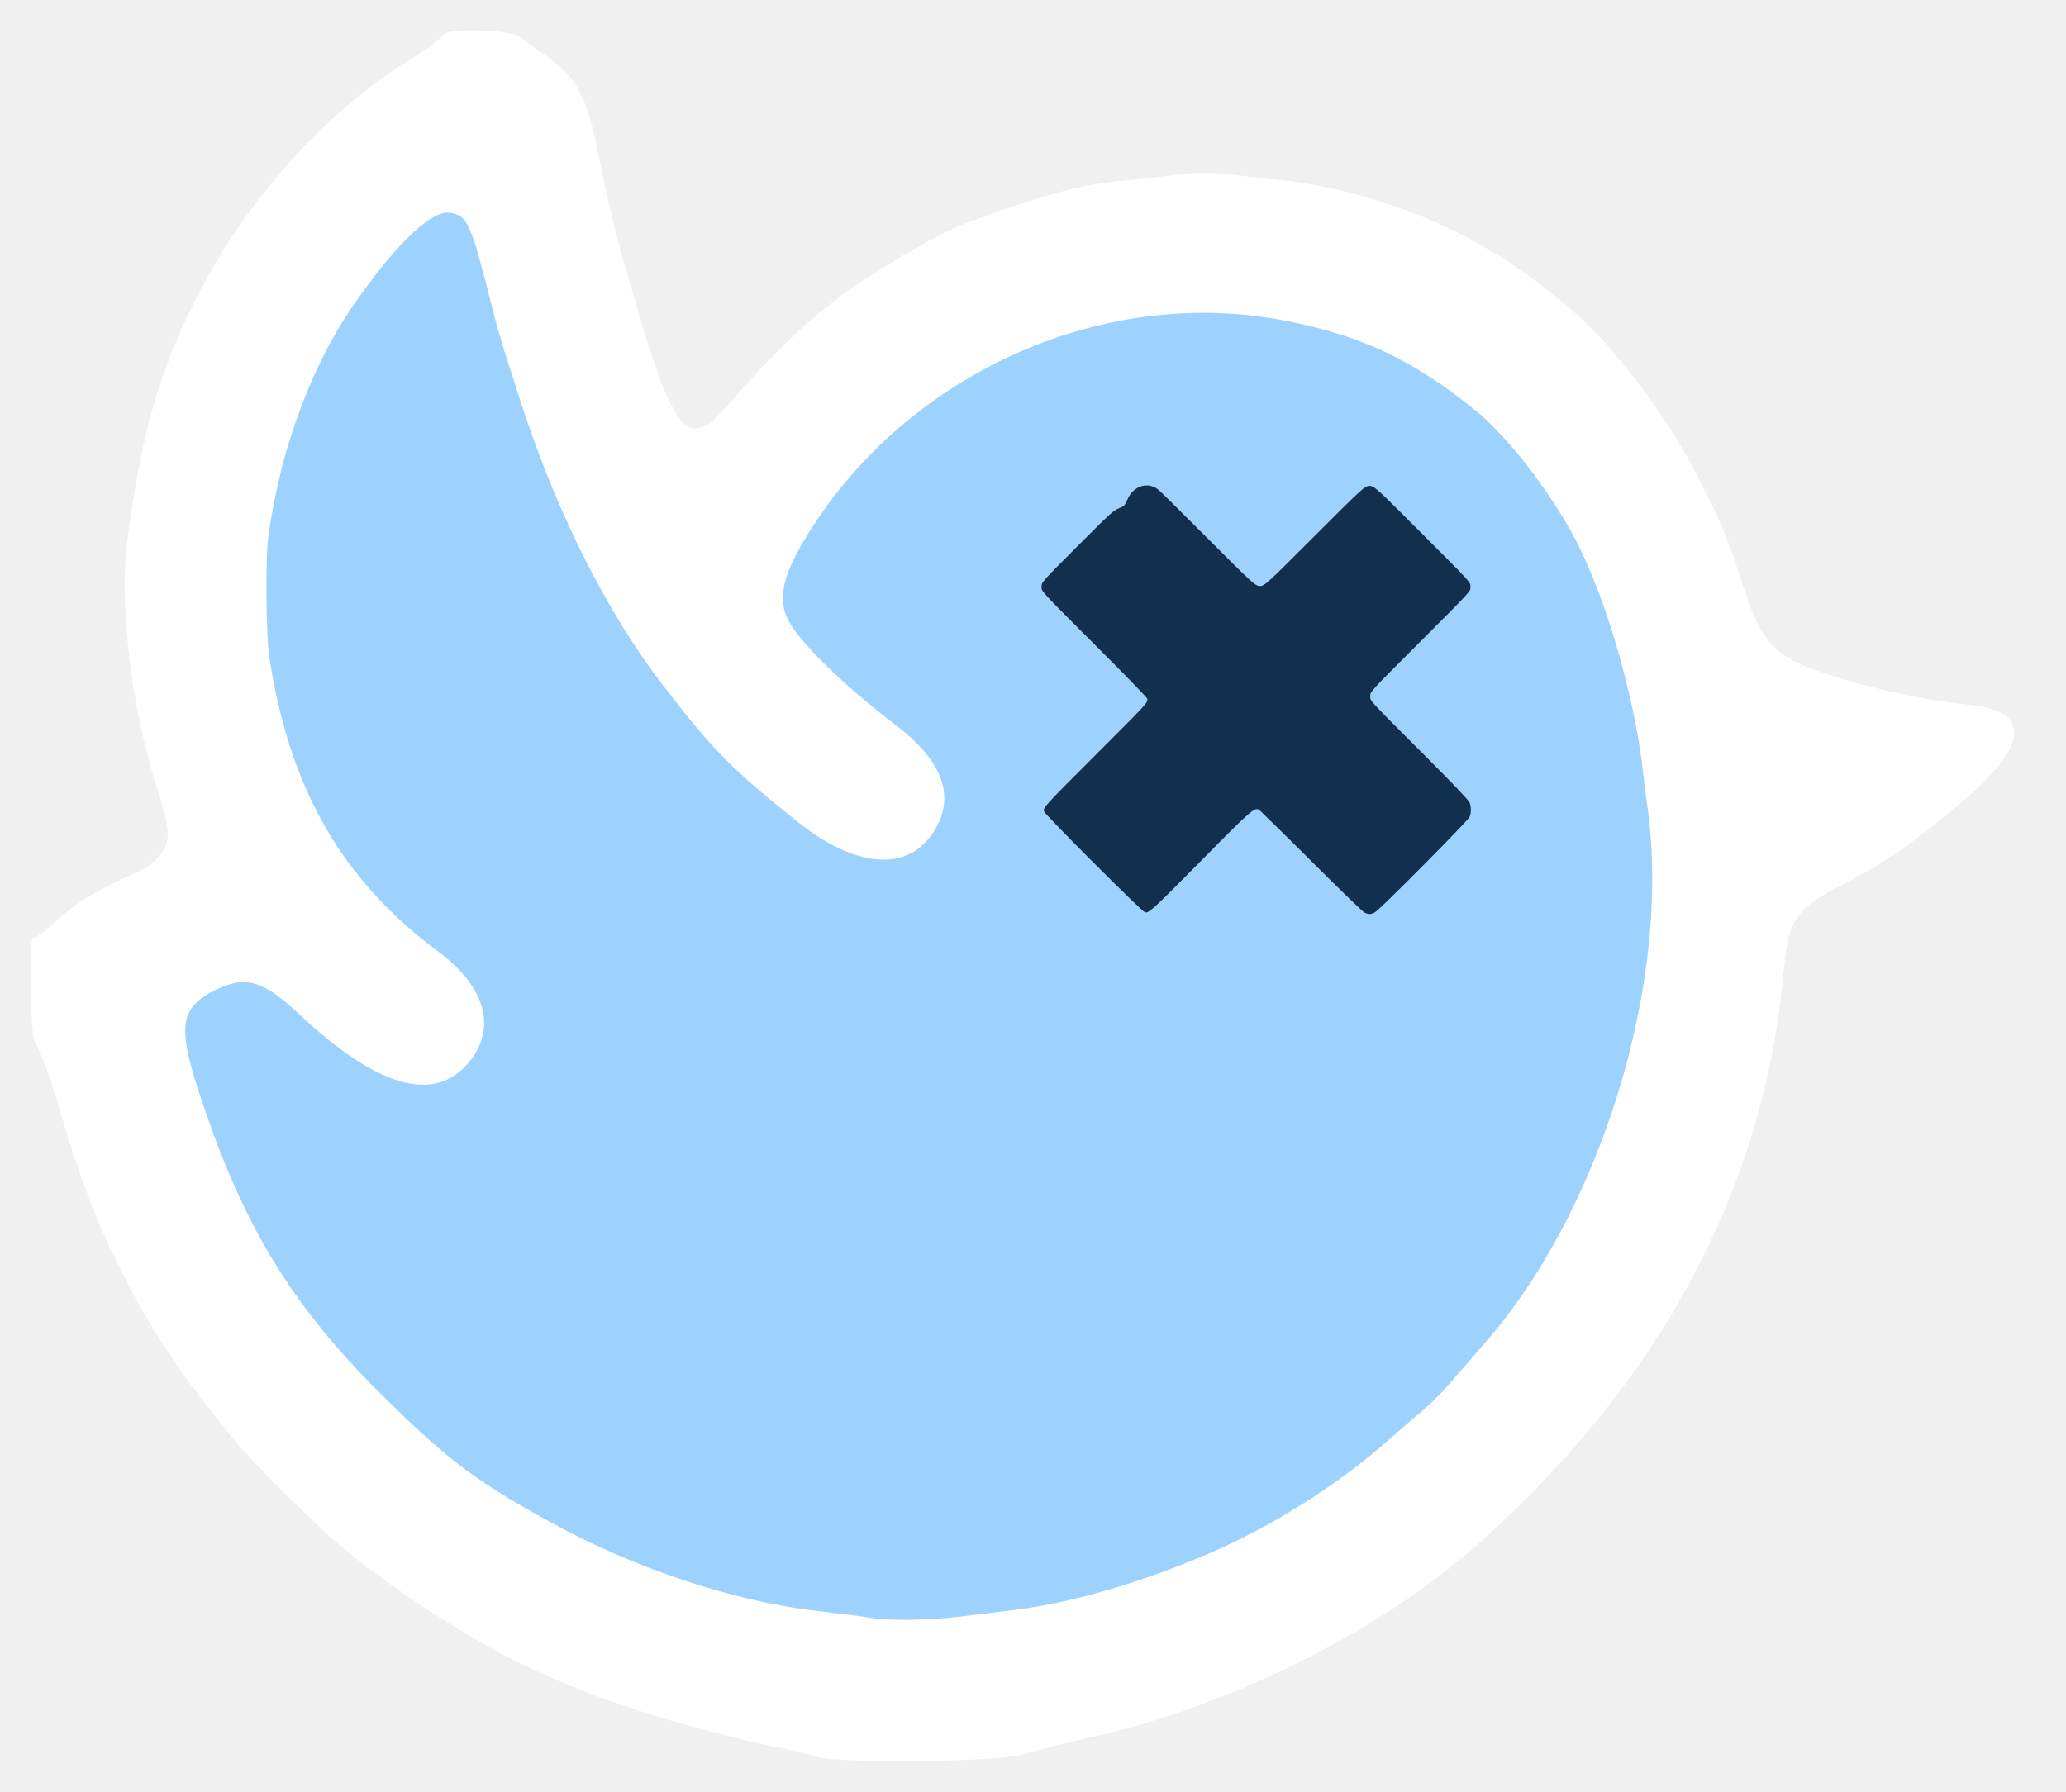
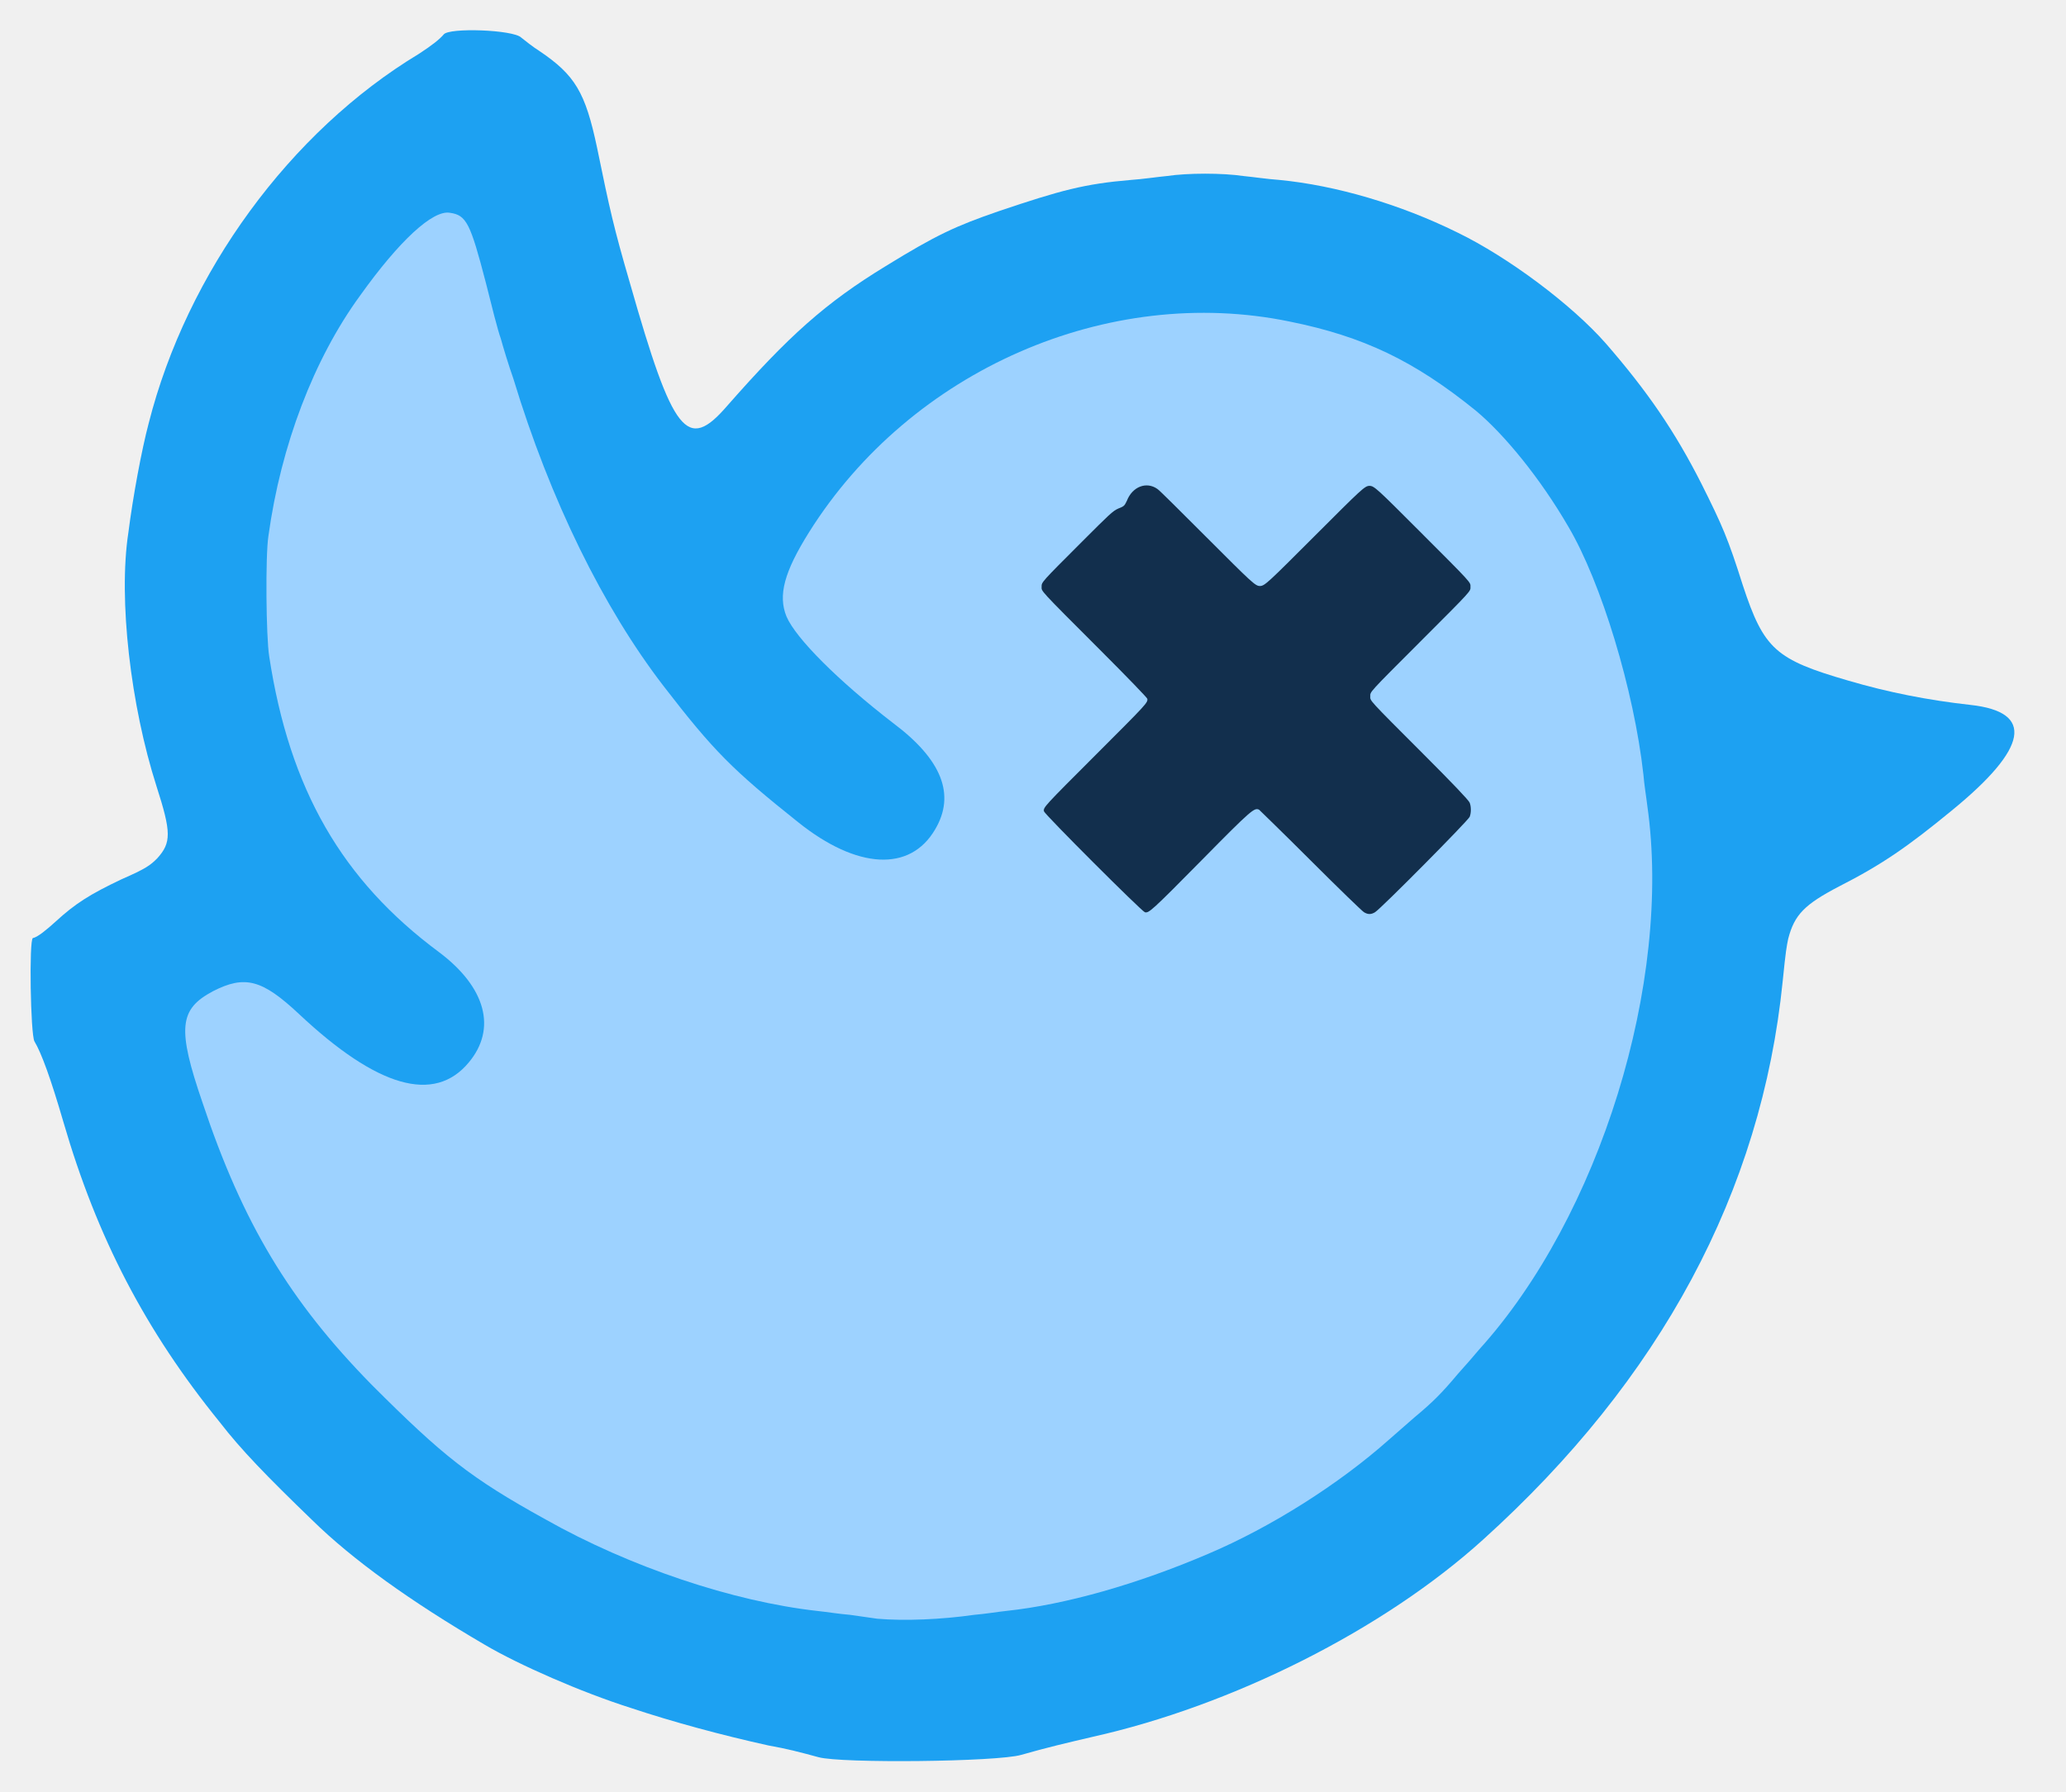
<svg xmlns="http://www.w3.org/2000/svg" viewBox="-4 -4 264 229" role="img" aria-label="QuotaBird">
-   <path class="o" fill="#FFFFFF" fill-rule="evenodd" d="M100.6 220.6C98.4 220.0 96.5 219.5 94.2 219.1C88.3 217.8 82.0 216.1 76.6 214.3C70.3 212.3 62.3 208.8 57.9 206.2C48.5 200.7 41.1 195.4 35.9 190.3C30.1 184.7 26.8 181.3 24.1 177.8C14.6 166.1 8.4 154.2 4.1 139.4C2.5 133.9 1.3 130.6 0.4 129.1C-0.1 128.2 -0.3 116.1 0.2 115.9C0.8 115.8 2.0 114.8 3.1 113.8C5.6 111.5 7.5 110.3 11.5 108.4C14.7 107.0 15.2 106.6 16.1 105.7C17.9 103.7 17.9 102.4 16.0 96.5C12.7 86.2 11.1 72.6 12.4 64.1C13.0 59.4 14.1 53.5 15.0 50.1C19.9 30.8 33.1 12.8 49.5 2.9C51.2 1.8 52.2 1.0 52.7 0.4C53.4 -0.5 61.6 -0.2 62.6 0.8C63.1 1.2 64.1 2.0 64.9 2.5C69.5 5.6 70.8 7.8 72.3 14.9C73.9 22.7 74.4 25.0 76.5 32.2C82.0 51.5 83.8 53.8 88.9 47.9C96.8 38.9 101.5 34.7 109.2 30.0C115.7 26.0 118.1 24.9 123.6 23.0C131.6 20.3 134.6 19.5 140.5 19.0C142.0 18.9 144.0 18.6 145.1 18.5C147.8 18.1 152.2 18.1 154.9 18.5C156.0 18.6 158.0 18.9 159.5 19.0C166.7 19.7 174.9 22.1 182.2 25.7C188.8 28.9 196.9 35.0 201.2 39.9C206.5 46.0 210.0 51.1 213.4 57.8C216.1 63.2 216.8 64.8 218.7 70.8C221.4 79.0 222.9 80.3 232.2 83.0C237.3 84.5 242.4 85.5 247.8 86.1C256.0 87.0 255.2 91.6 245.4 99.6C239.8 104.2 236.5 106.5 231.0 109.3C226.6 111.6 225.3 112.9 224.5 116.0C224.3 117.0 224.2 117.4 223.8 121.4C221.1 148.3 208.2 172.3 185.5 192.8C172.8 204.3 153.5 214.0 135.6 218.0C132.6 218.7 129.6 219.4 126.5 220.3C123.4 221.2 103.5 221.4 100.6 220.6Z" />
+   <path class="o" fill="#1DA1F2" fill-rule="evenodd" d="M100.6 220.6C98.4 220.0 96.5 219.5 94.2 219.1C88.3 217.8 82.0 216.1 76.6 214.3C70.3 212.3 62.3 208.8 57.9 206.2C48.5 200.7 41.1 195.4 35.9 190.3C30.1 184.7 26.8 181.3 24.1 177.8C14.6 166.1 8.4 154.2 4.1 139.4C2.5 133.9 1.3 130.6 0.4 129.1C-0.1 128.2 -0.3 116.1 0.2 115.9C0.8 115.8 2.0 114.8 3.1 113.8C5.6 111.5 7.5 110.3 11.5 108.4C14.7 107.0 15.2 106.6 16.1 105.7C17.9 103.7 17.9 102.4 16.0 96.5C12.7 86.2 11.1 72.6 12.4 64.1C13.0 59.4 14.1 53.5 15.0 50.1C19.9 30.8 33.1 12.8 49.5 2.9C51.2 1.8 52.2 1.0 52.7 0.4C53.4 -0.5 61.6 -0.2 62.6 0.8C63.1 1.2 64.1 2.0 64.9 2.5C69.5 5.6 70.8 7.8 72.3 14.9C73.9 22.7 74.4 25.0 76.5 32.2C82.0 51.5 83.8 53.8 88.9 47.9C96.8 38.9 101.5 34.7 109.2 30.0C115.7 26.0 118.1 24.9 123.6 23.0C131.6 20.3 134.6 19.5 140.5 19.0C142.0 18.9 144.0 18.6 145.1 18.5C147.8 18.1 152.2 18.1 154.9 18.5C156.0 18.6 158.0 18.9 159.5 19.0C166.7 19.7 174.9 22.1 182.2 25.7C188.8 28.9 196.9 35.0 201.2 39.9C206.5 46.0 210.0 51.1 213.4 57.8C216.1 63.2 216.8 64.8 218.7 70.8C221.4 79.0 222.9 80.3 232.2 83.0C237.3 84.5 242.4 85.5 247.8 86.1C256.0 87.0 255.2 91.6 245.4 99.6C239.8 104.2 236.5 106.5 231.0 109.3C226.6 111.6 225.3 112.9 224.5 116.0C224.3 117.0 224.2 117.4 223.8 121.4C221.1 148.3 208.2 172.3 185.5 192.8C172.8 204.3 153.5 214.0 135.6 218.0C132.6 218.7 129.6 219.4 126.5 220.3C123.4 221.2 103.5 221.4 100.6 220.6Z" />
  <path fill="#9DD2FF" fill-rule="evenodd" d="M108.1 202.9C107.5 202.8 105.9 202.6 104.6 202.4C103.3 202.3 101.4 202.0 100.4 201.9C89.7 200.7 76.5 196.3 65.7 190.2C56.1 184.9 52.6 182.1 43.5 173.0C33.0 162.3 27.0 152.3 21.9 137.0C18.6 127.4 18.9 125.0 23.2 122.7C27.3 120.6 29.5 121.2 34.2 125.6C44.2 135.0 51.5 137.1 55.9 131.8C59.5 127.5 58.1 122.2 52.1 117.7C39.7 108.5 33.0 96.9 30.4 79.9C30.0 77.4 29.9 67.1 30.3 64.5C31.9 52.9 36.1 41.9 42.0 33.8C47.0 26.8 51.3 22.8 53.5 23.2C55.6 23.5 56.1 24.5 58.1 32.2C58.8 35.0 59.6 38.2 60.0 39.3C60.3 40.4 61.0 42.7 61.6 44.4C66.3 59.9 73.1 73.7 80.8 83.7C87.2 92.0 89.6 94.4 98.0 101.1C105.5 107.1 112.3 107.5 115.5 102.0C118.1 97.6 116.4 93.1 110.1 88.4C103.1 83.0 97.7 77.6 96.5 74.8C95.4 72.1 96.2 69.1 99.4 64.0C112.4 43.3 137.6 32.3 160.8 37.1C170.2 39.0 176.7 42.1 184.6 48.5C188.2 51.5 192.8 57.1 196.4 63.3C200.6 70.4 204.8 84.2 206.0 95.0C206.1 96.3 206.4 98.1 206.5 99.0C209.7 121.5 200.4 151.5 185.0 168.5C184.5 169.1 183.3 170.5 182.3 171.6C180.2 174.1 179.1 175.2 176.7 177.2C175.8 178.0 174.3 179.3 173.5 180.0C167.1 185.7 158.4 191.2 150.4 194.6C141.3 198.5 132.1 201.1 124.6 201.9C123.6 202.0 121.8 202.3 120.5 202.4C116.3 203.0 111.6 203.2 108.1 202.9Z" />
  <path fill="#122F4D" fill-rule="evenodd" d="M170.3 112.6C170.1 112.5 167.0 109.5 163.5 106.0C160.0 102.5 157.0 99.6 156.9 99.5C156.3 99.2 156.0 99.4 149.6 105.9C143.0 112.6 142.8 112.7 142.3 112.6C141.9 112.5 129.5 100.1 129.4 99.7C129.3 99.2 129.4 99.1 136.0 92.5C142.6 85.9 142.7 85.8 142.6 85.3C142.5 85.1 140.2 82.7 136.5 79.0C128.7 71.2 129.1 71.6 129.1 71.0C129.1 70.4 129.0 70.5 134.3 65.2C137.7 61.8 138.2 61.3 138.9 61.0C139.7 60.7 139.7 60.6 140.0 60.0C140.7 58.2 142.5 57.5 143.9 58.5C144.1 58.6 146.9 61.4 150.1 64.6C156.0 70.5 156.4 70.9 157.0 70.9C157.6 70.9 158.0 70.5 164.0 64.5C170.0 58.5 170.4 58.1 171.0 58.1C171.6 58.1 172.0 58.5 177.3 63.8C184.2 70.7 183.9 70.4 183.9 71.0C183.9 71.6 184.2 71.3 177.5 78.0C170.8 84.7 171.1 84.4 171.1 85.0C171.1 85.6 170.7 85.2 178.0 92.5C181.5 96.0 183.7 98.3 183.8 98.6C184.0 99.1 184.0 99.9 183.8 100.4C183.6 100.9 172.4 112.2 171.7 112.6C171.2 112.9 170.8 112.9 170.3 112.6Z" />
</svg>
